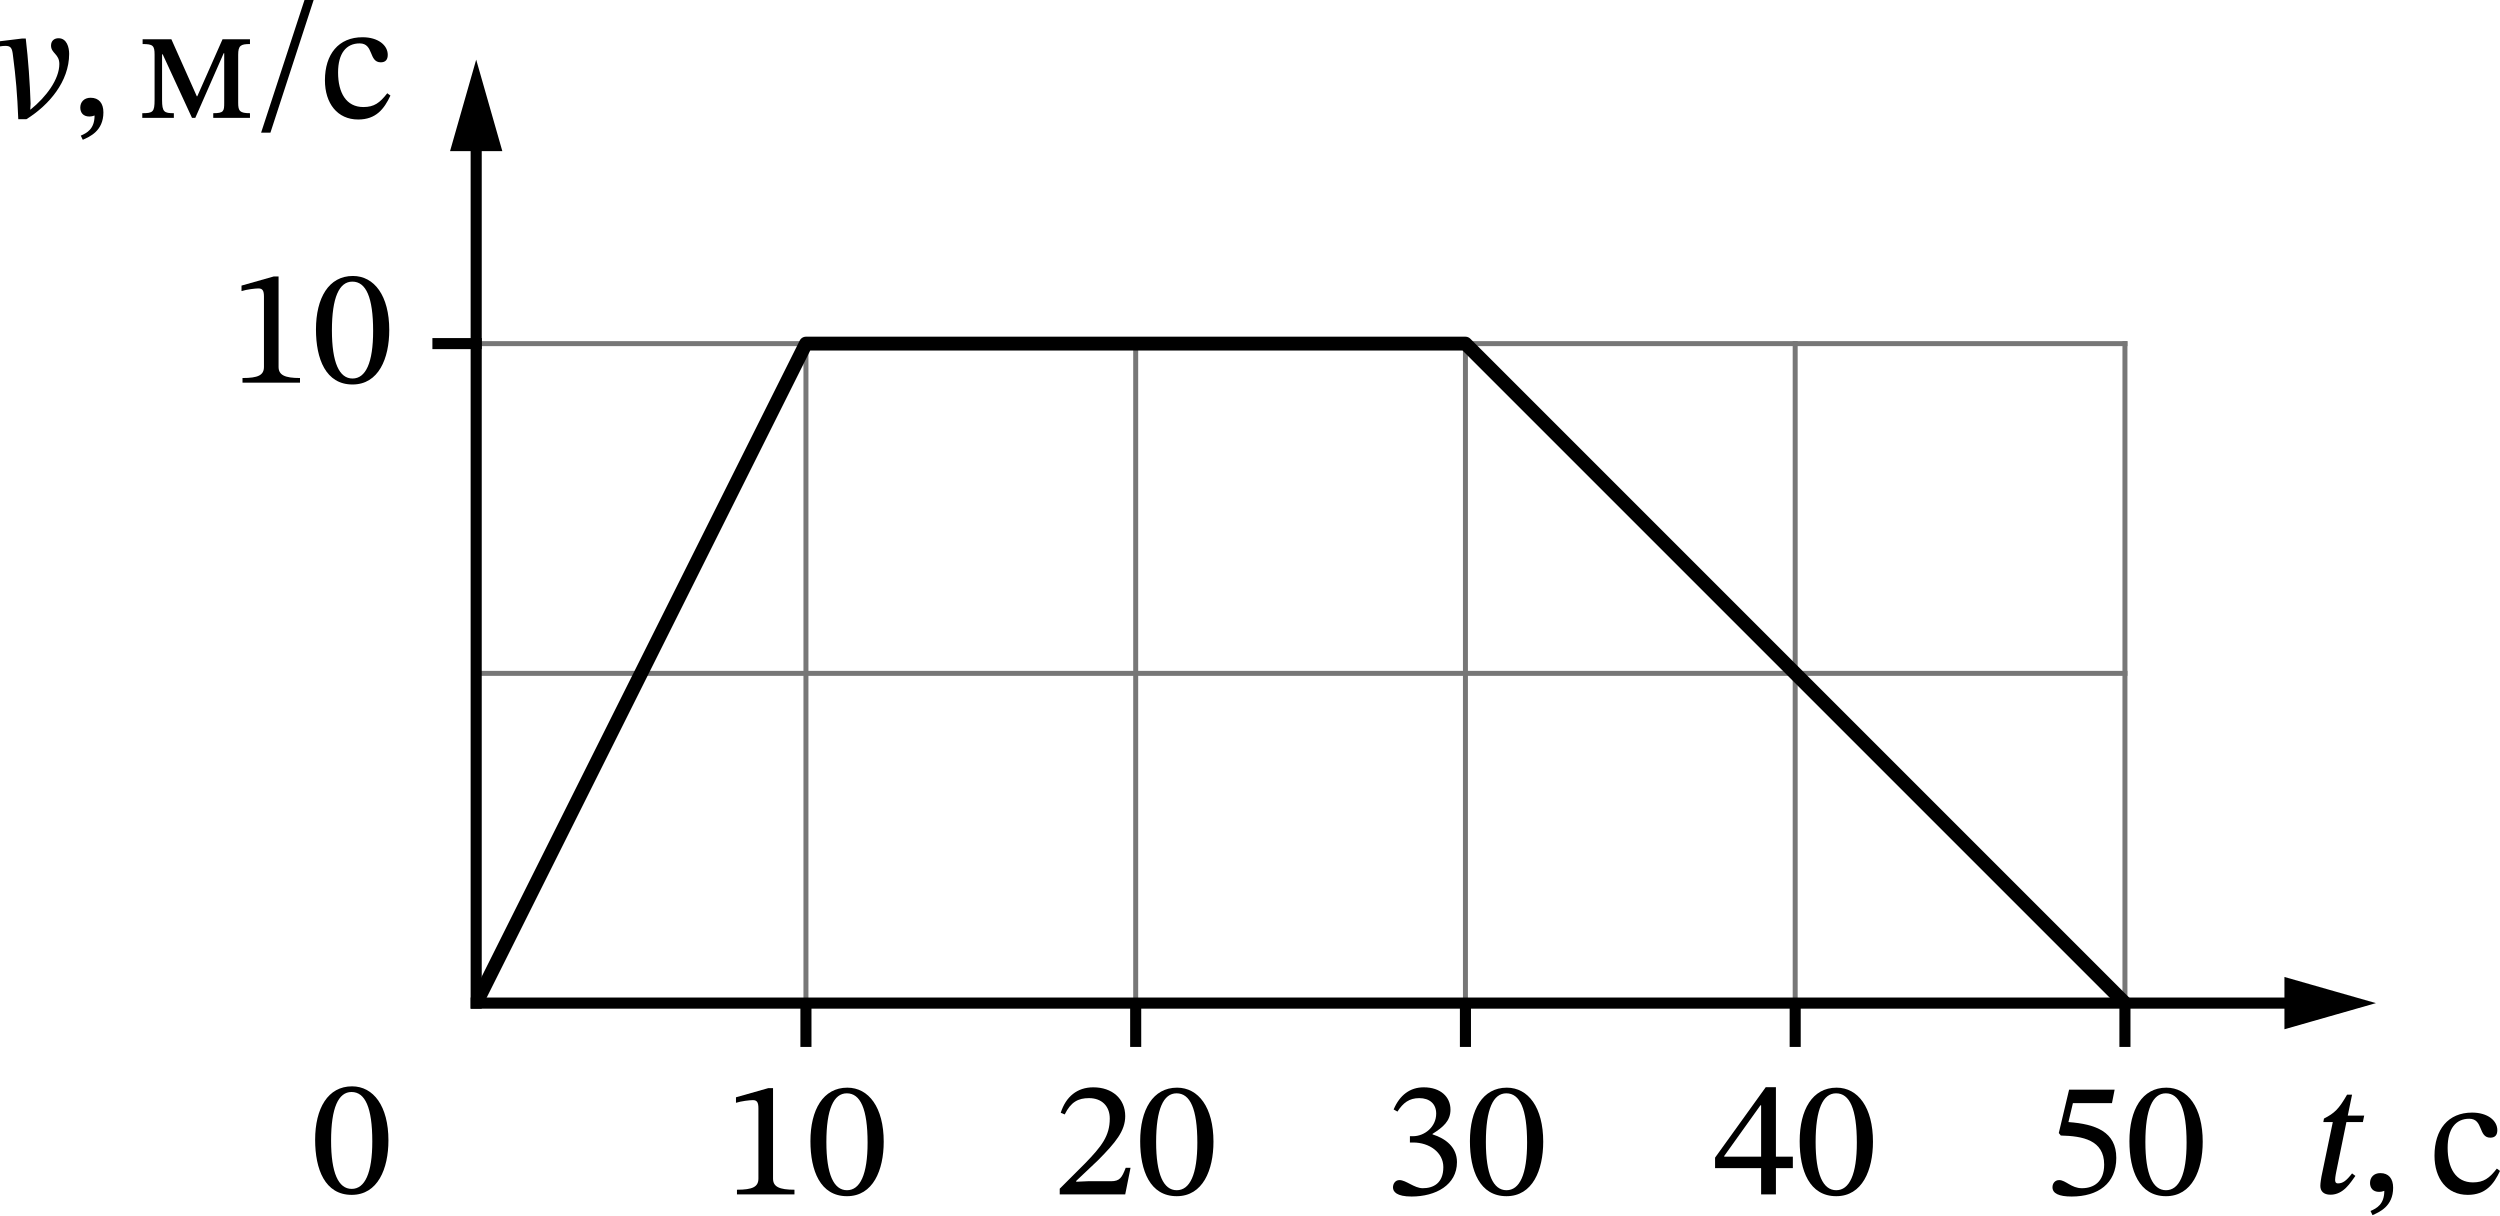
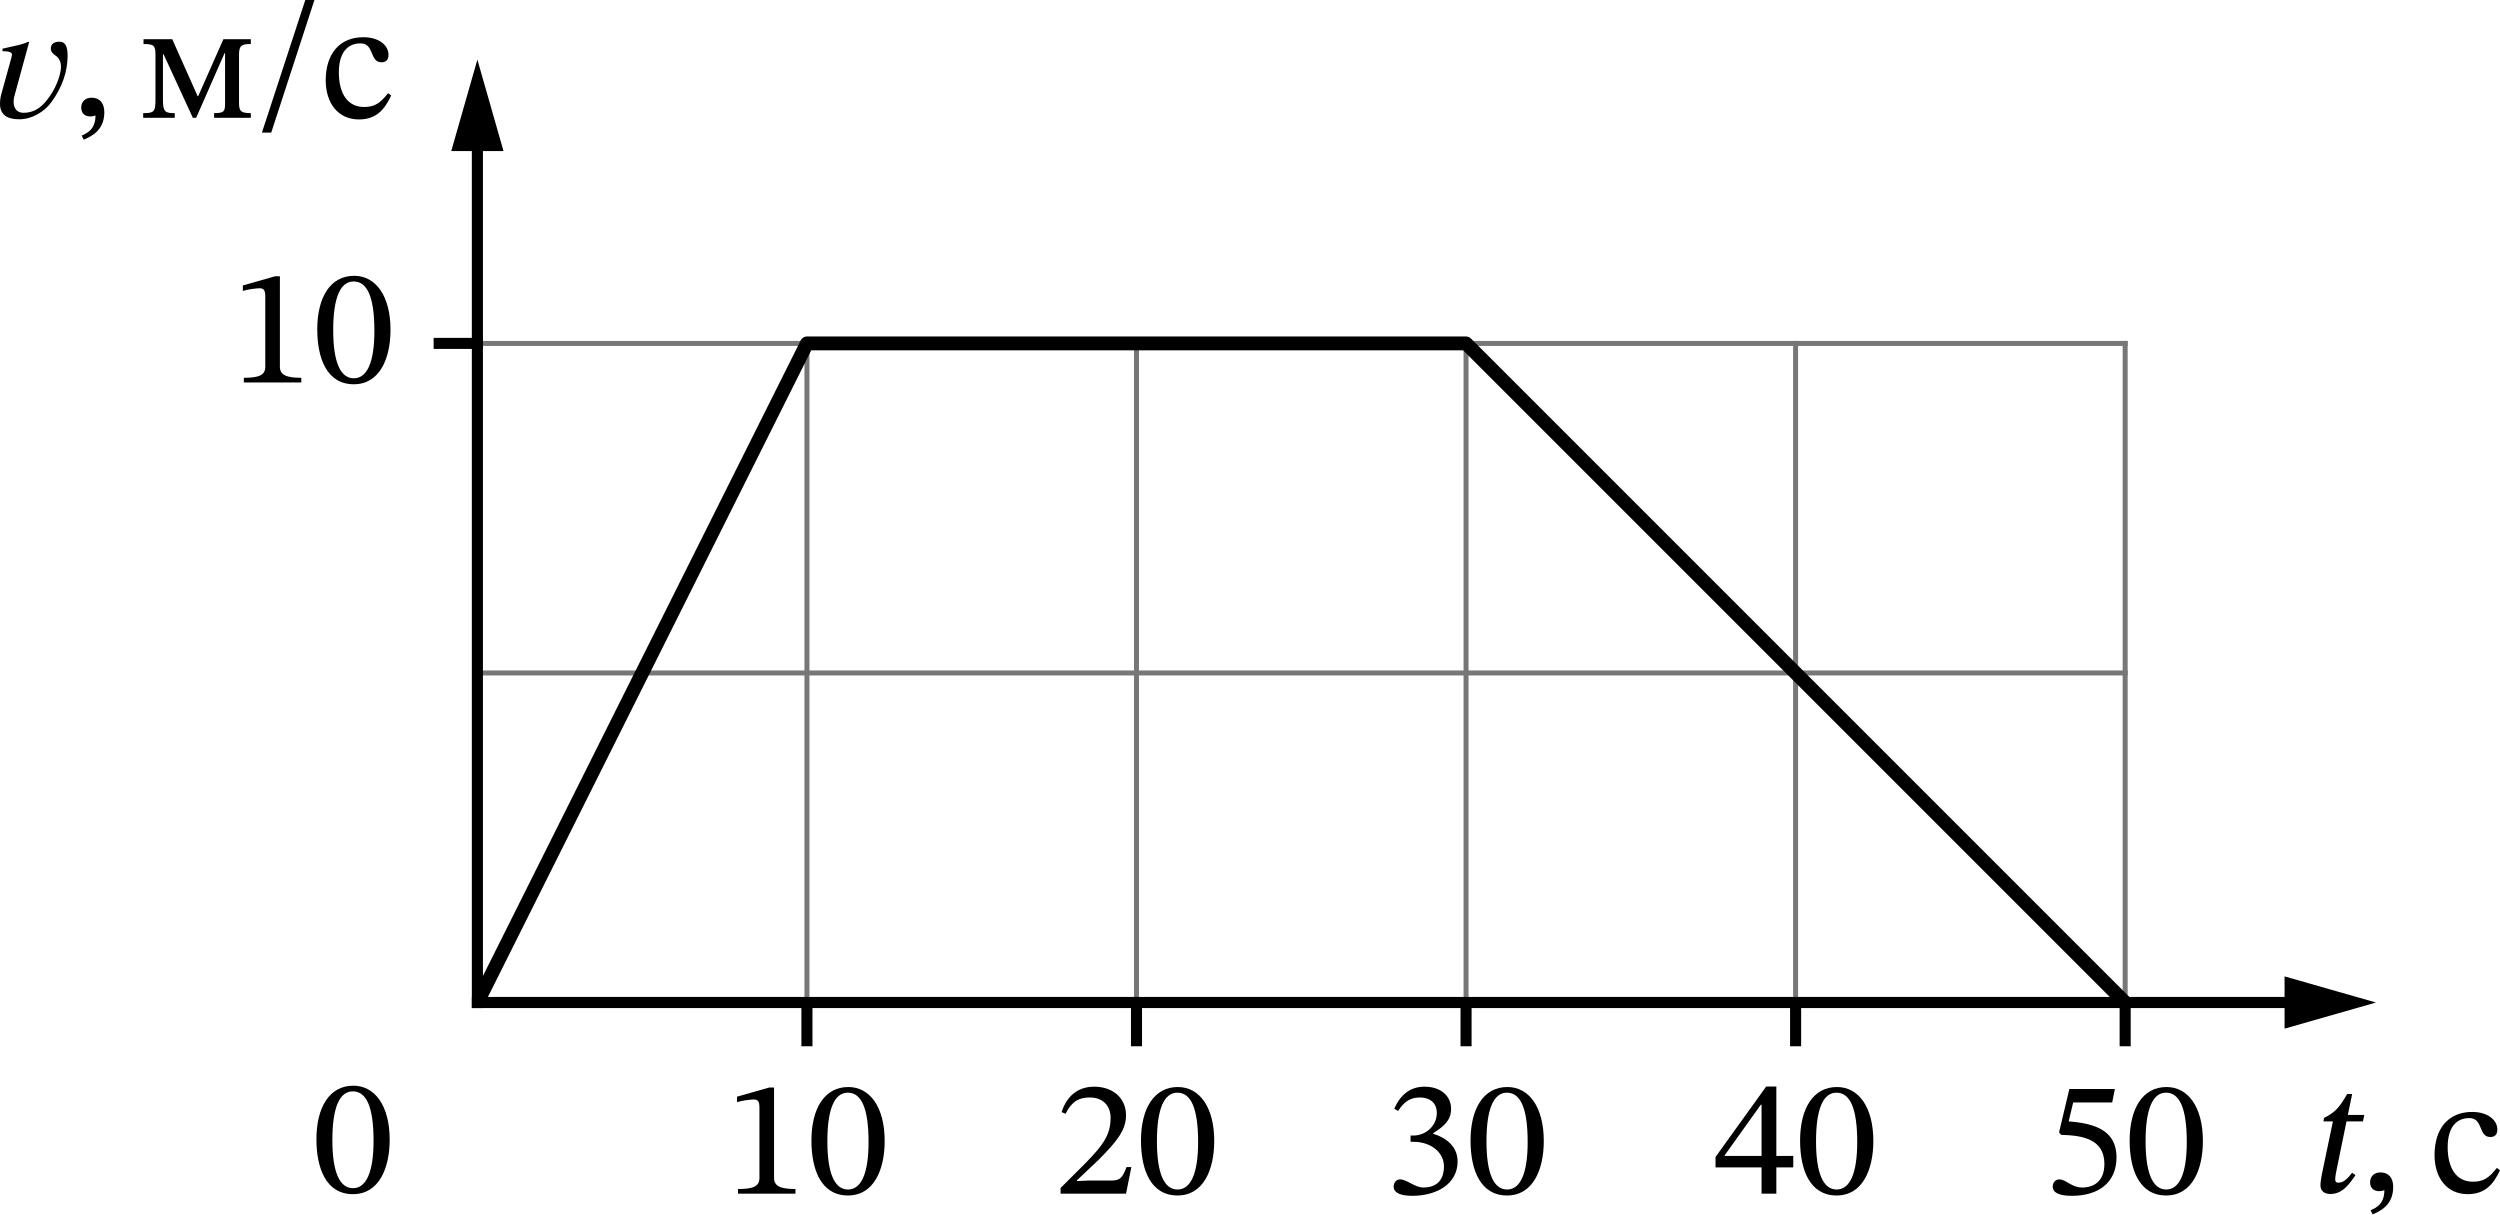
- <svg xmlns="http://www.w3.org/2000/svg" xmlns:xlink="http://www.w3.org/1999/xlink" width="451.251pt" height="219.334pt" viewBox="0 0 451.251 219.334" version="1.1" id="svg37">
+ <svg xmlns="http://www.w3.org/2000/svg" xmlns:xlink="http://www.w3.org/1999/xlink" width="451.518pt" height="219.334pt" viewBox="0 0 451.518 219.334" version="1.1" id="svg37">
  <defs id="defs1">
    <style type="text/css" id="style1">*{stroke-linejoin: round; stroke-linecap: butt}</style>
  </defs>
-   <g id="figure_1" transform="translate(-7.228125,-7.078125)">
+   <g id="figure_1" transform="translate(-9.360938,-7.078125)">
    <g id="axes_1">
      <g id="line2d_1">
-         <path d="M 152.7,188.141 V 69.101" style="fill:none;stroke:#777777;stroke-width:0.9;stroke-linecap:square" id="path3" />
+         <path d="M 155.1,188.141 V 69.101" style="fill:none;stroke:#777777;stroke-width:0.9;stroke-linecap:square" id="path3" />
      </g>
      <g id="line2d_2">
-         <path d="M 212.22,188.141 V 69.101" style="fill:none;stroke:#777777;stroke-width:0.9;stroke-linecap:square" id="path4" />
+         <path d="M 214.62,188.141 V 69.101" style="fill:none;stroke:#777777;stroke-width:0.9;stroke-linecap:square" id="path4" />
      </g>
      <g id="line2d_3">
-         <path d="M 271.74,188.141 V 69.101" style="fill:none;stroke:#777777;stroke-width:0.9;stroke-linecap:square" id="path5" />
+         <path d="M 274.14,188.141 V 69.101" style="fill:none;stroke:#777777;stroke-width:0.9;stroke-linecap:square" id="path5" />
      </g>
      <g id="line2d_4">
-         <path d="M 331.26,188.141 V 69.101" style="fill:none;stroke:#777777;stroke-width:0.9;stroke-linecap:square" id="path6" />
+         <path d="M 333.66,188.141 V 69.101" style="fill:none;stroke:#777777;stroke-width:0.9;stroke-linecap:square" id="path6" />
      </g>
      <g id="line2d_5">
-         <path d="M 390.78,188.141 V 69.101" style="fill:none;stroke:#777777;stroke-width:0.9;stroke-linecap:square" id="path7" />
+         <path d="M 393.18,188.141 V 69.101" style="fill:none;stroke:#777777;stroke-width:0.9;stroke-linecap:square" id="path7" />
      </g>
      <g id="line2d_6">
-         <path d="m 93.18,128.621 h 297.6" style="fill:none;stroke:#777777;stroke-width:0.9;stroke-linecap:square" id="path8" />
+         <path d="m 95.58,128.621 h 297.6" style="fill:none;stroke:#777777;stroke-width:0.9;stroke-linecap:square" id="path8" />
      </g>
      <g id="line2d_7">
-         <path d="m 93.18,69.101 h 297.6" style="fill:none;stroke:#777777;stroke-width:0.9;stroke-linecap:square" id="path9" />
+         <path d="m 95.58,69.101 h 297.6" style="fill:none;stroke:#777777;stroke-width:0.9;stroke-linecap:square" id="path9" />
      </g>
      <g id="matplotlib.axis_1" />
      <g id="matplotlib.axis_2" />
      <g id="line2d_8">
-         <path d="m 93.18,188.141 59.52,-119.04 h 119.04 l 119.04,119.04" clip-path="url(#p260d71d256)" style="fill:none;stroke:#000000;stroke-width:2.5;stroke-linecap:square" id="path10" />
+         <path d="m 95.58,188.141 59.52,-119.04 h 119.04 l 119.04,119.04" clip-path="url(#p1ca8af87c7)" style="fill:none;stroke:#000000;stroke-width:2.5;stroke-linecap:square" id="path10" />
      </g>
      <g id="line2d_9">
-         <path d="m 152.7,188.379 v 6.666" style="fill:none;stroke:#000000;stroke-width:2;stroke-linecap:square" id="path11" />
+         <path d="m 155.1,188.379 v 6.666" style="fill:none;stroke:#000000;stroke-width:2;stroke-linecap:square" id="path11" />
      </g>
      <g id="line2d_10">
-         <path d="m 212.22,188.379 v 6.666" style="fill:none;stroke:#000000;stroke-width:2;stroke-linecap:square" id="path12" />
+         <path d="m 214.62,188.379 v 6.666" style="fill:none;stroke:#000000;stroke-width:2;stroke-linecap:square" id="path12" />
      </g>
      <g id="line2d_11">
-         <path d="m 271.74,188.379 v 6.666" style="fill:none;stroke:#000000;stroke-width:2;stroke-linecap:square" id="path13" />
+         <path d="m 274.14,188.379 v 6.666" style="fill:none;stroke:#000000;stroke-width:2;stroke-linecap:square" id="path13" />
      </g>
      <g id="line2d_12">
-         <path d="m 331.26,188.379 v 6.666" style="fill:none;stroke:#000000;stroke-width:2;stroke-linecap:square" id="path14" />
+         <path d="m 333.66,188.379 v 6.666" style="fill:none;stroke:#000000;stroke-width:2;stroke-linecap:square" id="path14" />
      </g>
      <g id="line2d_13">
-         <path d="m 390.78,188.379 v 6.666" style="fill:none;stroke:#000000;stroke-width:2;stroke-linecap:square" id="path15" />
+         <path d="m 393.18,188.379 v 6.666" style="fill:none;stroke:#000000;stroke-width:2;stroke-linecap:square" id="path15" />
      </g>
      <g id="line2d_14">
-         <path d="M 86.276,69.101 H 93.18" style="fill:none;stroke:#000000;stroke-width:2;stroke-linecap:square" id="path16" />
+         <path d="M 88.676,69.101 H 95.58" style="fill:none;stroke:#000000;stroke-width:2;stroke-linecap:square" id="path16" />
      </g>
      <g id="text_1">
-         <g transform="matrix(0.3,0,0,-0.3,137.85,222.6624)" id="g17">
+         <g transform="matrix(0.3,0,0,-0.3,140.25,222.6624)" id="g17">
          <defs id="defs16">
            <path id="STIXTwoText-Regular-31" d="m 2726,0 v 179 c -588,0 -825,115 -825,429 V 4090 H 1715 L 474,3738 v -212 c 198,64 524,103 652,103 160,0 212,-90 212,-314 V 608 C 1338,288 1114,179 512,179 V 0 Z" transform="scale(0.015625)" />
            <path id="STIXTwoText-Regular-30" d="m 1581,-70 c 1005,0 1414,1004 1414,2099 0,1318 -576,2080 -1401,2080 C 666,4109 173,3264 173,2048 173,915 550,-70 1581,-70 Z m 0,230 c -512,0 -794,614 -794,1856 0,1267 282,1875 787,1875 525,0 800,-601 800,-1901 C 2374,762 2086,160 1581,160 Z" transform="scale(0.015625)" />
          </defs>
          <use xlink:href="#STIXTwoText-Regular-31" id="use16" />
          <use xlink:href="#STIXTwoText-Regular-30" x="49.5" id="use17" />
        </g>
      </g>
      <g id="text_2">
-         <g transform="matrix(0.3,0,0,-0.3,197.37,222.6624)" id="g19">
+         <g transform="matrix(0.3,0,0,-0.3,199.77,222.6624)" id="g19">
          <defs id="defs17">
            <path id="STIXTwoText-Regular-32" d="m 2765,0 205,1024 H 2784 C 2637,640 2554,506 2214,506 H 1325 L 877,486 v 32 l 845,800 c 678,685 1043,1127 1043,1696 0,672 -506,1108 -1229,1108 -621,0 -1056,-359 -1254,-980 l 153,-64 c 237,480 519,628 935,628 492,0 800,-308 800,-788 0,-672 -320,-1075 -954,-1728 L 243,218 V 0 Z" transform="scale(0.015625)" />
          </defs>
          <use xlink:href="#STIXTwoText-Regular-32" id="use18" />
          <use xlink:href="#STIXTwoText-Regular-30" x="49.5" id="use19" />
        </g>
      </g>
      <g id="text_3">
-         <g transform="matrix(0.3,0,0,-0.3,256.89,222.6624)" id="g21">
+         <g transform="matrix(0.3,0,0,-0.3,259.29,222.6624)" id="g21">
          <defs id="defs19">
            <path id="STIXTwoText-Regular-33" d="m 1094,-83 c 935,0 1748,448 1748,1325 0,569 -429,908 -941,1068 v 20 c 403,256 691,492 691,934 0,486 -378,858 -1030,858 -525,0 -922,-295 -1159,-852 l 147,-83 c 218,339 455,519 839,519 397,0 653,-218 653,-596 0,-518 -455,-870 -890,-870 h -122 v -243 h 128 c 615,0 1159,-378 1159,-947 C 2317,422 1926,237 1523,237 1197,237 883,550 627,550 461,550 378,403 378,269 378,102 518,-83 1094,-83 Z" transform="scale(0.015625)" />
          </defs>
          <use xlink:href="#STIXTwoText-Regular-33" id="use20" />
          <use xlink:href="#STIXTwoText-Regular-30" x="49.5" id="use21" />
        </g>
      </g>
      <g id="text_4">
-         <g transform="matrix(0.3,0,0,-0.3,316.41,222.6624)" id="g23">
+         <g transform="matrix(0.3,0,0,-0.3,318.81,222.6624)" id="g23">
          <defs id="defs21">
            <path id="STIXTwoText-Regular-34" d="m 2426,0 v 1011 h 652 v 442 H 2426 V 4128 H 2035 L 83,1414 V 1011 H 1856 V 0 Z M 435,1478 1830,3430 h 26 V 1453 H 435 Z" transform="scale(0.015625)" />
          </defs>
          <use xlink:href="#STIXTwoText-Regular-34" id="use22" />
          <use xlink:href="#STIXTwoText-Regular-30" x="49.5" id="use23" />
        </g>
      </g>
      <g id="text_5">
-         <g transform="matrix(0.3,0,0,-0.3,375.93,222.6624)" id="g25">
+         <g transform="matrix(0.3,0,0,-0.3,378.33,222.6624)" id="g25">
          <defs id="defs23">
            <path id="STIXTwoText-Regular-35" d="m 1114,-83 c 1017,0 1721,499 1721,1485 0,1004 -787,1305 -1843,1382 l 173,730 h 1504 l 102,518 H 1018 L 621,2362 698,2266 C 1542,2246 2368,2093 2368,1146 2368,480 1965,237 1510,237 1101,237 890,550 634,550 474,550 378,422 378,275 378,38 621,-83 1114,-83 Z" transform="scale(0.015625)" />
          </defs>
          <use xlink:href="#STIXTwoText-Regular-35" id="use24" />
          <use xlink:href="#STIXTwoText-Regular-30" x="49.5" id="use25" />
        </g>
      </g>
      <g id="text_6">
-         <g transform="matrix(0.3,0,0,-0.3,48.6,76.38986)" id="g27">
+         <g transform="matrix(0.3,0,0,-0.3,51,76.38986)" id="g27">
          <use xlink:href="#STIXTwoText-Regular-31" transform="translate(0,0.796875)" id="use26" />
          <use xlink:href="#STIXTwoText-Regular-30" transform="translate(49.49999,0.796875)" id="use27" />
        </g>
      </g>
      <g id="text_7">
-         <g transform="matrix(0.3,0,0,-0.3,424.428,222.6624)" id="g30">
+         <g transform="matrix(0.3,0,0,-0.3,426.828,222.6624)" id="g30">
          <defs id="defs27">
            <path id="STIXTwoText-Italic-74" d="m 736,-58 c 506,0 774,474 960,724 l -128,96 C 1344,474 1210,378 1024,378 c -90,0 -109,64 -109,134 0,109 45,320 45,320 l 390,1907 h 634 l 51,250 h -633 l 166,806 H 1376 C 1056,3238 896,3085 486,2874 L 461,2739 H 826 L 390,646 C 378,582 346,390 346,282 346,83 467,-58 736,-58 Z" transform="scale(0.015625)" />
            <path id="STIXTwoText-Regular-2c" d="m 448,-845 c 256,115 794,333 794,1056 0,352 -173,563 -493,563 C 493,774 352,602 352,397 352,211 454,51 704,51 c 70,0 128,13 198,39 0,-519 -294,-672 -531,-775 z" transform="scale(0.015625)" />
            <path id="STIXTwoText-Regular-441" d="M 2611,947 C 2323,576 2106,416 1690,416 c -660,0 -973,550 -973,1331 0,736 313,1120 832,1120 550,0 339,-729 813,-729 179,0 268,102 268,288 0,371 -371,678 -972,678 C 736,3104 211,2451 211,1446 211,557 691,-64 1491,-64 c 685,0 999,403 1242,922 z" transform="scale(0.015625)" />
          </defs>
          <use xlink:href="#STIXTwoText-Italic-74" transform="translate(0,0.703125)" id="use28" />
          <use xlink:href="#STIXTwoText-Regular-2c" transform="translate(29.79999,0.703125)" id="use29" />
          <use xlink:href="#STIXTwoText-Regular-441" transform="translate(70.79997,0.703125)" id="use30" />
        </g>
      </g>
      <g id="text_8">
        <g transform="matrix(0.3,0,0,-0.3,7.2,28.37813)" id="g35">
          <defs id="defs30">
-             <path id="STIXTwoText-Italic-76" d="m 1024,-51 c 864,537 1645,1446 1645,2515 0,250 -90,602 -410,602 -153,0 -288,-90 -288,-282 0,-301 320,-320 320,-710 0,-589 -505,-1268 -1107,-1754 h -13 l 13,224 c -26,800 -90,1690 -186,2509 H 845 L 6,2950 v -198 c 84,13 141,19 205,19 211,0 263,-77 295,-377 C 614,1562 672,915 710,-51 Z" transform="scale(0.015625)" />
+             <path id="STIXGeneral-Italic-1d463" d="M 1581,2906 1011,819 q -25,-83 -25,-205 0,-192 99,-307 99,-115 285,-115 467,0 812,387 346,387 532,912 96,288 96,474 0,160 -61,268 -61,109 -135,154 -73,45 -134,115 -61,71 -61,160 0,269 346,269 301,0 301,-531 0,-934 -621,-1792 -211,-294 -551,-480 -339,-186 -691,-186 -742,0 -742,596 0,204 57,396 l 372,1344 q 32,128 32,160 0,128 -365,128 v 96 q 89,26 310,71 221,45 384,89 163,45 304,109 z" transform="scale(0.015625)" />
            <path id="STIXTwoText-Regular-43c" d="m 1331,0 v 179 c -371,0 -454,45 -454,512 v 1754 h 25 L 2029,0 h 128 l 1094,2490 h 19 V 576 c 0,-320 -19,-397 -422,-397 V 0 h 1414 v 179 c -390,0 -454,83 -454,397 v 1850 c 0,358 96,416 454,416 v 185 H 3206 L 2234,832 h -20 L 1235,3027 H 128 v -185 c 397,0 461,-58 461,-410 V 691 C 589,224 525,179 115,179 V 0 Z" transform="scale(0.015625)" />
            <path id="STIXTwoText-Regular-2f" d="M 589,-570 2253,4538 H 1901 L 230,-570 Z" transform="scale(0.015625)" />
          </defs>
-           <use xlink:href="#STIXTwoText-Italic-76" transform="translate(0,0.09375)" id="use31" />
-           <use xlink:href="#STIXTwoText-Regular-2c" transform="translate(42.89999,0.09375)" id="use32" />
-           <use xlink:href="#STIXTwoText-Regular-43c" transform="translate(83.89998,0.09375)" id="use33" />
-           <use xlink:href="#STIXTwoText-Regular-2f" transform="translate(153.6,0.09375)" id="use34" />
-           <use xlink:href="#STIXTwoText-Regular-441" transform="translate(192.2999,0.09375)" id="use35" />
+           <use xlink:href="#STIXGeneral-Italic-1d463" transform="translate(0,0.09375)" id="use31" />
+           <use xlink:href="#STIXTwoText-Regular-2c" transform="translate(50.59999,0.09375)" id="use32" />
+           <use xlink:href="#STIXTwoText-Regular-43c" transform="translate(91.59997,0.09375)" id="use33" />
+           <use xlink:href="#STIXTwoText-Regular-2f" transform="translate(161.2999,0.09375)" id="use34" />
+           <use xlink:href="#STIXTwoText-Regular-441" transform="translate(200,0.09375)" id="use35" />
        </g>
      </g>
      <g id="text_9">
-         <g transform="matrix(0.3,0,0,-0.3,63.3,222.6624)" id="g36">
+         <g transform="matrix(0.3,0,0,-0.3,65.7,222.6624)" id="g36">
          <use xlink:href="#STIXTwoText-Regular-30" transform="translate(0,0.796875)" id="use36" />
        </g>
      </g>
      <g id="patch_3">
-         <path d="m 432.444,188.141 -11.874,3.393 v -3.387 H 93.18 v -0.012 h 327.39 v -3.387 z" style="stroke:#000000;stroke-width:2;stroke-linejoin:miter" id="path36" />
+         <path d="m 434.844,188.141 -11.874,3.393 v -3.387 H 95.58 v -0.012 h 327.39 v -3.387 z" style="stroke:#000000;stroke-width:2;stroke-linejoin:miter" id="path36" />
      </g>
      <g id="patch_4">
-         <path d="m 93.18,21.485 3.393,11.874 H 93.183 V 188.141 h -0.006 V 33.359 H 89.787 Z" style="stroke:#000000;stroke-width:2;stroke-linejoin:miter" id="path37" />
+         <path d="m 95.58,21.485 3.393,11.874 H 95.583 V 188.141 h -0.006 V 33.359 H 92.187 Z" style="stroke:#000000;stroke-width:2;stroke-linejoin:miter" id="path37" />
      </g>
    </g>
  </g>
  <defs id="defs37">
-     <clipPath id="p260d71d256">
-       <rect x="93.18" y="9.581" width="357.12" height="178.56" id="rect37" />
+     <clipPath id="p1ca8af87c7">
+       <rect x="95.58" y="9.581" width="357.12" height="178.56" id="rect37" />
    </clipPath>
  </defs>
</svg>
